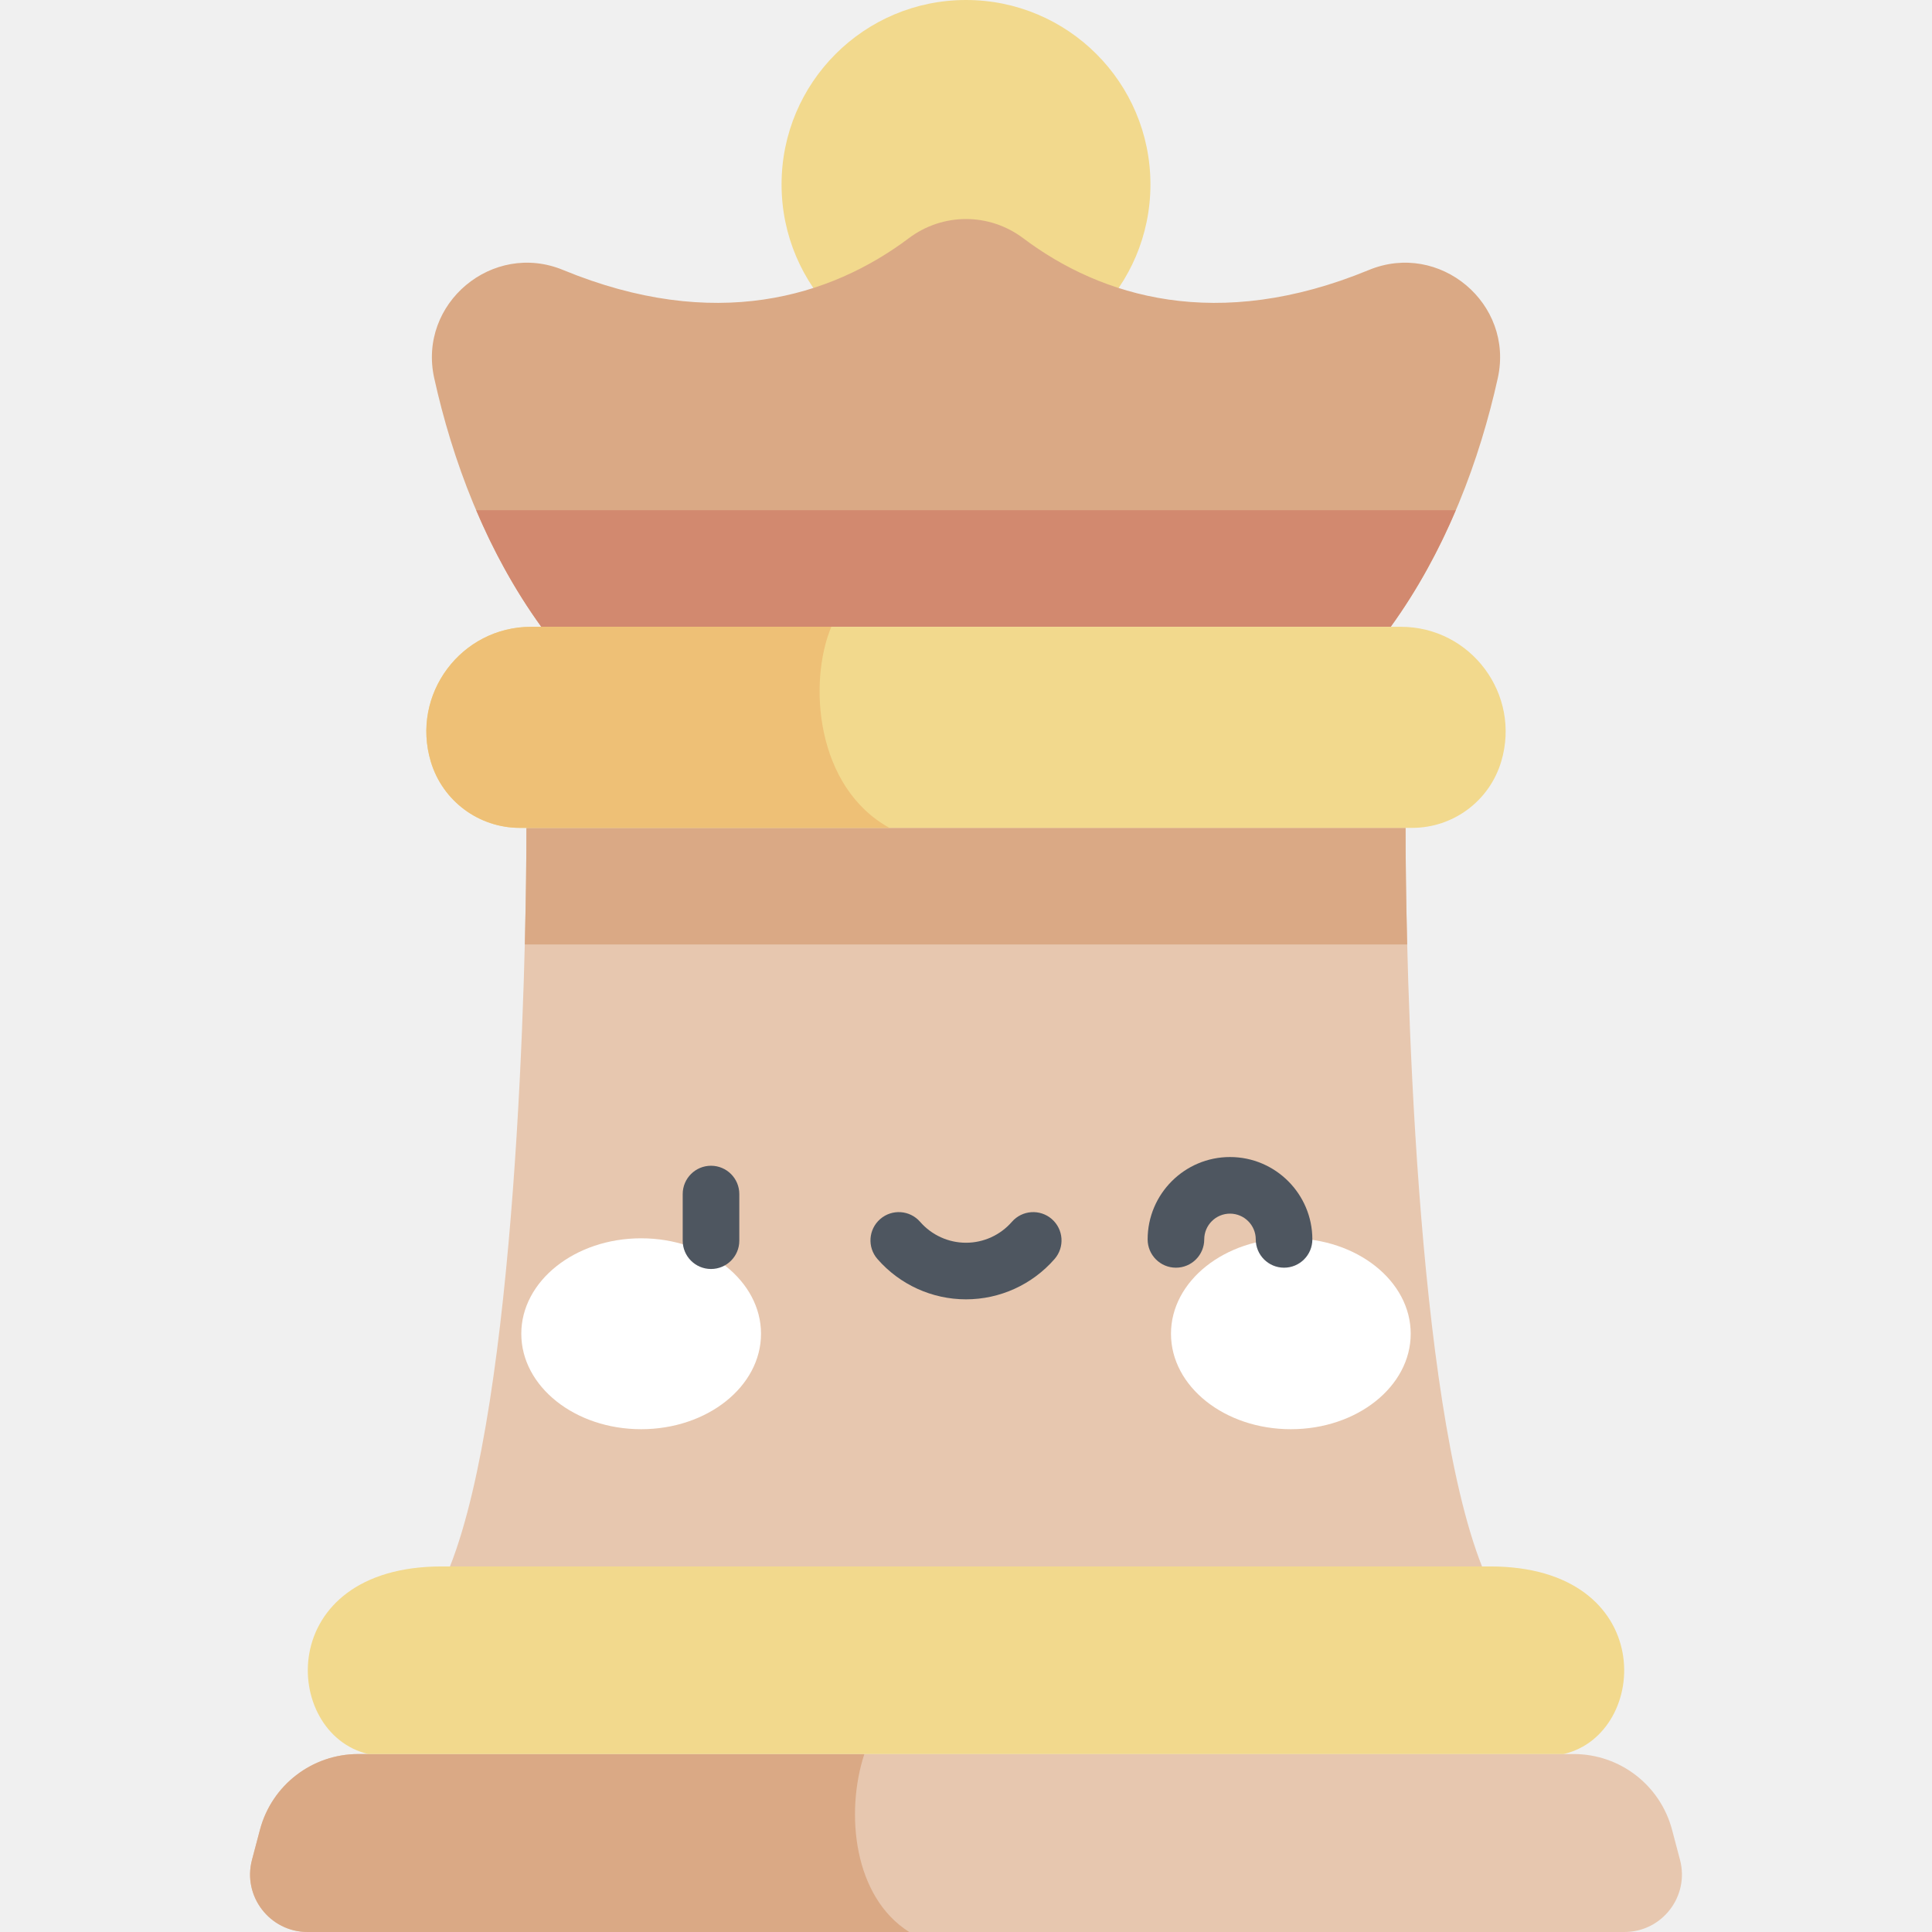
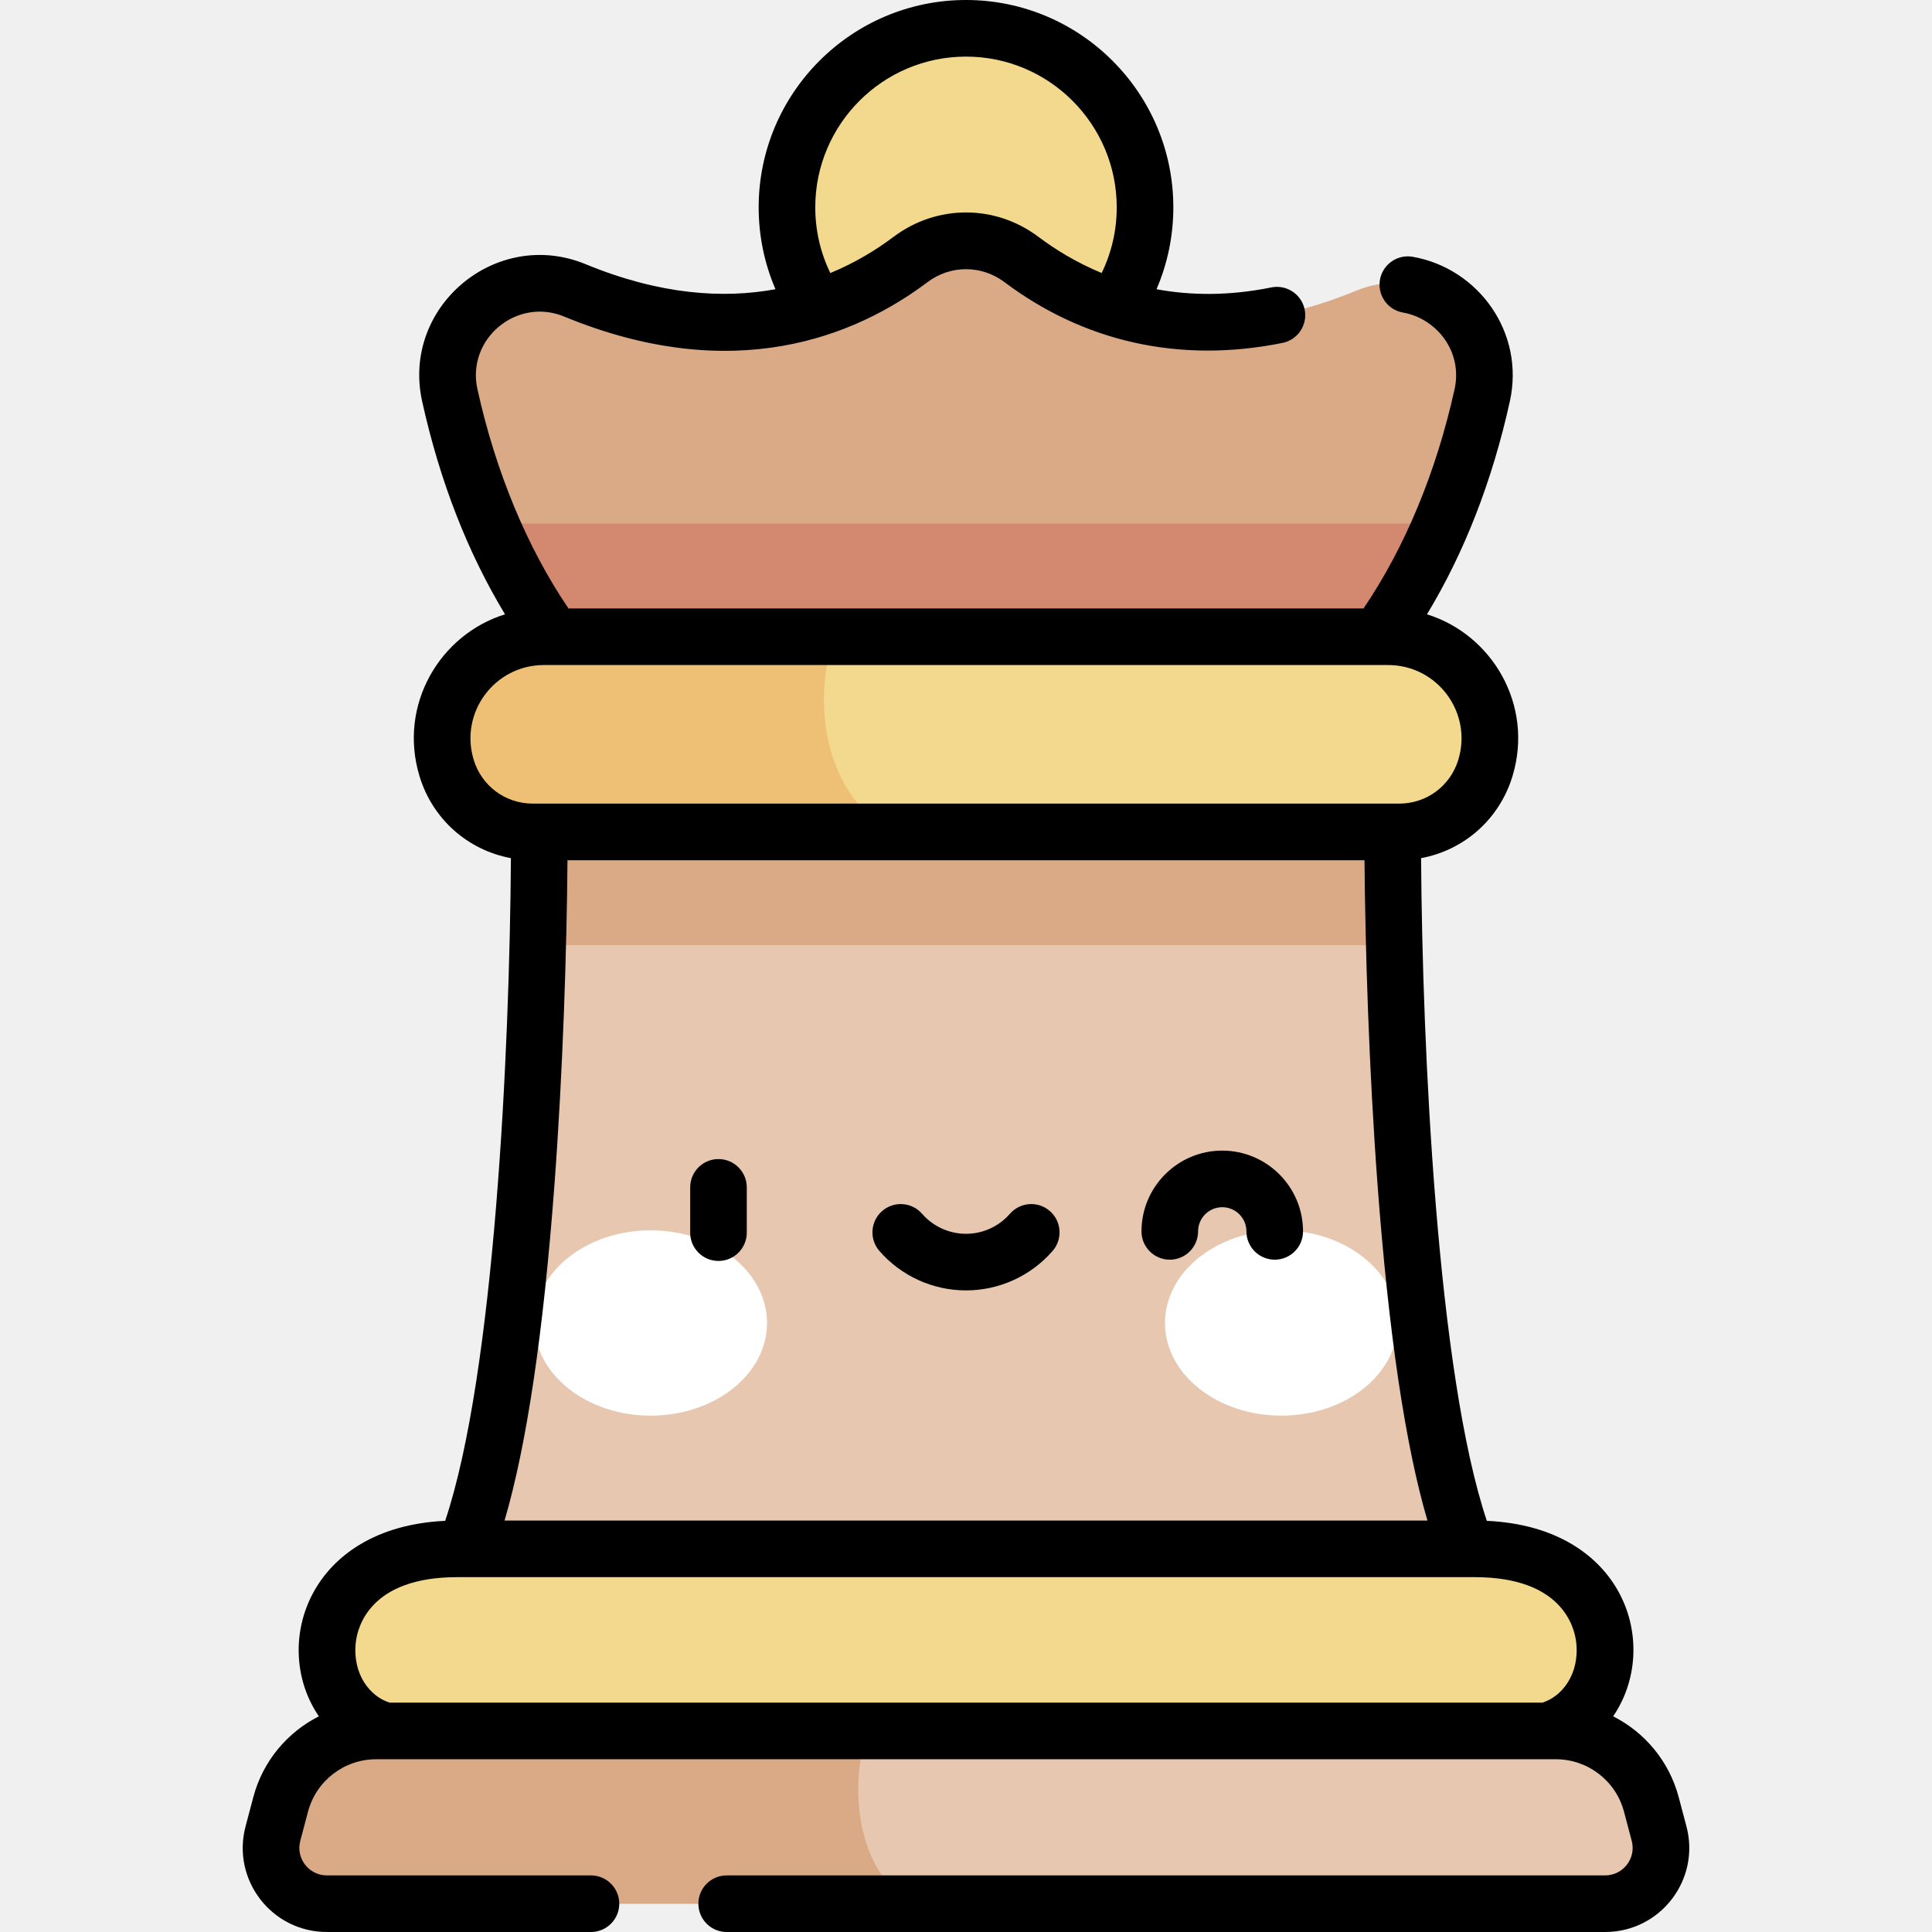
<svg xmlns="http://www.w3.org/2000/svg" id="Capa_1" enable-background="new 0 0 512 512" height="512" viewBox="0 0 512 512" width="512">
  <g>
-     <circle cx="256" cy="48.878" fill="#f2d98d" r="48.878" />
-     <path d="m368.554 166.109c14.96-20.711 23.633-44.493 28.375-65.903 4.381-19.781-15.43-36.38-34.161-28.657-40.156 16.558-70.898 7.149-91.607-8.419-9.016-6.778-21.306-6.778-30.322 0-20.709 15.568-51.451 24.976-91.607 8.419-18.73-7.723-38.541 8.876-34.161 28.657 4.742 21.411 13.415 45.193 28.375 65.903z" fill="#daa985" />
-     <path d="m392.749 415.123c-17.463-44.108-20.257-156.821-20.257-195.731h-232.985c0 38.91-2.794 151.623-20.257 195.731z" fill="#e7c7af" />
+     <ellipse cx="256" cy="54.946" fill="#f2d98d" rx="47.446" ry="47.446" transform="matrix(.986 -.169 .169 .986 -5.603 44.034)" />
+     <path d="m365.256 168.742c14.521-20.104 22.941-43.189 27.544-63.973 4.252-19.201-14.978-35.314-33.16-27.817-38.98 16.073-68.821 6.939-88.923-8.172-8.752-6.579-20.682-6.579-29.434 0-20.102 15.111-49.943 24.245-88.923 8.172-18.182-7.497-37.412 8.616-33.16 27.817 4.603 20.783 13.022 43.869 27.544 63.973z" fill="#daa985" />
+     <path d="m388.743 410.462c-16.951-42.815-19.663-152.227-19.663-189.997h-226.16c0 37.77-2.712 147.181-19.663 189.997z" fill="#e7c7af" />
    <g>
      <g fill="#fff">
-         <ellipse cx="169.913" cy="353.459" rx="31.765" ry="25.296" />
-         <ellipse cx="342.087" cy="353.459" rx="31.765" ry="25.296" />
-       </g>
-       <g fill="#4e5660">
-         <path d="m188.425 336.297c-4.142 0-7.5-3.358-7.5-7.5v-12.362c0-4.142 3.358-7.5 7.5-7.5s7.5 3.358 7.5 7.5v12.362c0 4.142-3.358 7.5-7.5 7.5z" />
-         <path d="m256 344.338c-8.996 0-17.55-3.896-23.47-10.688-2.721-3.123-2.396-7.86.727-10.582 3.123-2.721 7.859-2.397 10.582.727 3.07 3.523 7.503 5.544 12.162 5.544s9.091-2.02 12.162-5.544c2.722-3.123 7.458-3.447 10.582-.727 3.122 2.722 3.448 7.459.726 10.582-5.921 6.792-14.475 10.688-23.471 10.688z" />
-         <path d="m340.288 335.952c-4.142 0-7.5-3.358-7.5-7.5 0-3.764-3.062-6.826-6.826-6.826s-6.826 3.062-6.826 6.826c0 4.142-3.358 7.5-7.5 7.5s-7.5-3.358-7.5-7.5c0-12.035 9.791-21.826 21.826-21.826s21.826 9.791 21.826 21.826c0 4.142-3.358 7.5-7.5 7.5z" />
+         <ellipse cx="172.435" cy="350.604" rx="30.834" ry="24.555" />
+         <ellipse cx="339.565" cy="350.604" rx="30.834" ry="24.555" />
      </g>
    </g>
-     <path d="m372.919 250.298c-.315-12.476-.427-23.157-.427-30.905h-232.985c0 7.748-.111 18.429-.427 30.905z" fill="#daa985" />
-     <path d="m126.191 135.203c4.514 10.605 10.173 21.1 17.256 30.906h225.107c7.083-9.806 12.741-20.301 17.256-30.906z" fill="#d2896f" />
-     <path d="m374.254 219.393h-236.508c-10.866 0-20.446-7.125-23.571-17.532-5.351-17.816 7.989-35.752 26.591-35.752h230.468c18.603 0 31.943 17.936 26.591 35.752-3.125 10.406-12.705 17.532-23.571 17.532z" fill="#f2d98d" />
-     <path d="m417.053 464.84h-322.106c-12.226 0-22.92 8.23-26.051 20.047l-2.111 7.969c-2.563 9.67 4.728 19.144 14.731 19.144h348.968c10.003 0 17.294-9.474 14.732-19.143l-2.111-7.969c-3.132-11.819-13.826-20.048-26.052-20.048z" fill="#e7c7af" />
-     <path d="m229.062 464.84h-134.115c-12.226 0-22.92 8.23-26.051 20.047l-2.112 7.969c-2.562 9.67 4.729 19.144 14.732 19.144h159.437c-14.681-9.236-17.044-31.447-11.891-47.16z" fill="#daa985" />
-     <path d="m414.402 464.84c23.043-5.375 25.033-49.716-19.478-49.716h-277.848c-44.511 0-42.521 44.341-19.478 49.716z" fill="#f2d98d" />
-     <path d="m220.302 166.109h-79.536c-18.603 0-31.943 17.936-26.592 35.752 3.126 10.406 12.706 17.532 23.571 17.532h97.967c-19.442-10.718-21.635-38.33-15.41-53.284z" fill="#eec076" />
+     <path d="m369.494 250.465c-.306-12.111-.414-22.479-.414-30h-226.16c0 7.521-.108 17.889-.414 30z" fill="#daa985" />
+     <path d="m129.994 138.742c4.382 10.294 9.875 20.482 16.75 30h218.512c6.875-9.518 12.368-19.706 16.75-30z" fill="#d2896f" />
+     <path d="m370.79 220.465h-229.58c-10.547 0-19.846-6.917-22.881-17.018-5.195-17.294 7.755-34.705 25.813-34.705h223.716c18.058 0 31.007 17.41 25.813 34.705-3.035 10.102-12.334 17.018-22.881 17.018z" fill="#f2d98d" />
+     <path d="m412.335 458.721h-312.67c-11.868 0-22.248 7.989-25.288 19.46l-2.05 7.736c-2.487 9.386 4.59 18.583 14.3 18.583h338.744c9.71 0 16.787-9.196 14.3-18.583l-2.05-7.736c-3.038-11.471-13.419-19.46-25.286-19.46z" fill="#e7c7af" />
+     <path d="m229.851 458.721h-130.186c-11.868 0-22.248 7.988-25.288 19.46l-2.05 7.736c-2.487 9.386 4.59 18.583 14.3 18.583h154.766c-14.25-8.965-16.544-30.525-11.542-45.779z" fill="#daa985" />
+     <path d="m409.761 458.721c22.367-5.218 24.299-48.26-18.908-48.26h-269.707c-43.207 0-41.275 43.042-18.908 48.26z" fill="#f2d98d" />
+     <path d="m221.348 168.742h-77.206c-18.058 0-31.007 17.41-25.813 34.705 3.034 10.101 12.333 17.018 22.881 17.018h95.097c-18.874-10.403-21.002-37.207-14.959-51.723z" fill="#eec076" />
+     <path d="m190.405 307.164c-4.142 0-7.5 3.358-7.5 7.5v12c0 4.142 3.358 7.5 7.5 7.5s7.5-3.358 7.5-7.5v-12c0-4.142-3.358-7.5-7.5-7.5zm87.817 13.773c-3.123-2.721-7.86-2.396-10.582.727-2.938 3.372-7.181 5.306-11.64 5.306s-8.701-1.934-11.64-5.306c-2.721-3.122-7.459-3.448-10.582-.727-3.122 2.722-3.448 7.459-.726 10.582 5.788 6.642 14.152 10.451 22.948 10.451s17.16-3.809 22.948-10.451c2.721-3.123 2.396-7.86-.726-10.582zm168.7 163.06-2.05-7.735c-2.522-9.52-8.997-17.18-17.372-21.417 12.819-18.785 3.13-50.155-33.473-51.804-13.102-39.081-17.092-124.781-17.424-175.625 11.414-2.111 20.803-10.336 24.25-21.81 5.655-18.825-5.46-37.46-22.688-42.806 9.906-16.366 17.278-35.28 21.957-56.408 4.051-18.292-8.348-35.278-25.732-38.341-4.08-.717-7.969 2.005-8.688 6.085s2.006 7.969 6.085 8.688c8.92 1.571 15.903 10.331 13.689 20.326-4.862 21.957-13.176 41.952-24.126 58.094h-210.701c-10.949-16.141-19.263-36.136-24.126-58.094-2.943-13.289 10.365-24.462 22.978-19.262 44.925 18.524 77.159 5.27 96.289-9.111 6.107-4.591 14.314-4.591 20.42 0 20.689 15.552 46.017 21.695 73.678 16.095 4.06-.822 6.685-4.779 5.863-8.839s-4.78-6.682-8.839-5.863c-11.401 2.308-21.55 2.12-30.422.476 2.931-6.808 4.456-14.161 4.456-21.698 0-30.3-24.649-54.948-54.946-54.948s-54.946 24.648-54.946 54.946c0 7.538 1.525 14.892 4.457 21.699-13.806 2.543-30.559 1.51-50.292-6.626-23.752-9.796-48.901 11.265-43.341 36.372 4.679 21.129 12.051 40.043 21.957 56.408-17.234 5.347-28.341 23.986-22.688 42.806 3.447 11.474 12.835 19.699 24.25 21.81-.332 50.845-4.322 136.546-17.424 175.626-36.348 1.665-46.323 32.973-33.473 51.803-8.375 4.237-14.85 11.897-17.372 21.417l-2.049 7.735c-3.749 14.146 6.905 28.004 21.549 28.004h69.982c4.142 0 7.5-3.358 7.5-7.5s-3.358-7.5-7.5-7.5h-69.982c-4.787 0-8.278-4.53-7.05-9.162l2.049-7.735c2.165-8.173 9.583-13.881 18.038-13.881 23.418 0 325.468.003 312.67 0 8.455 0 15.872 5.708 18.038 13.881l2.05 7.736c1.226 4.628-2.26 9.162-7.05 9.162h-232.795c-4.142 0-7.5 3.358-7.5 7.5s3.358 7.5 7.5 7.5h232.794c14.633-.001 25.3-13.849 21.55-28.004zm-190.922-468.997c22.026 0 39.946 17.919 39.946 39.946 0 6.088-1.37 12.009-3.987 17.402-6.66-2.748-12.251-6.191-16.736-9.563-11.499-8.644-26.949-8.644-38.447 0-4.639 3.487-10.219 6.885-16.729 9.575-2.621-5.396-3.993-11.321-3.993-17.414 0-22.027 17.919-39.946 39.946-39.946zm-130.487 186.29c-3.752-12.49 5.584-25.047 18.629-25.047 5.278.001 226.595 0 223.716 0 13.041 0 22.383 12.553 18.629 25.047-2.098 6.984-8.406 11.676-15.697 11.676h-229.58c-7.292-.001-13.6-4.693-15.697-11.676zm21.411 112.84c2.309-30.907 3.286-63.429 3.464-86.165h211.222c.178 22.736 1.155 55.257 3.465 86.165 2.924 39.137 7.36 68.928 13.212 88.831h-244.575c5.852-19.903 10.287-49.694 13.212-88.831zm261.811 137.091h-305.47c-5.181-1.599-9.942-7.558-8.967-16.03.465-4.042 3.776-17.229 26.849-17.229.1 0 266.288.003 269.707 0 23.073 0 26.383 13.188 26.849 17.229.974 8.472-3.787 14.431-8.968 16.03zm-84.824-146.298c-11.803 0-21.406 9.603-21.406 21.406 0 4.142 3.358 7.5 7.5 7.5s7.5-3.358 7.5-7.5c0-3.532 2.874-6.406 6.406-6.406s6.406 2.874 6.406 6.406c0 4.142 3.358 7.5 7.5 7.5s7.5-3.358 7.5-7.5c.001-11.803-9.602-21.406-21.406-21.406z" />
  </g>
</svg>
